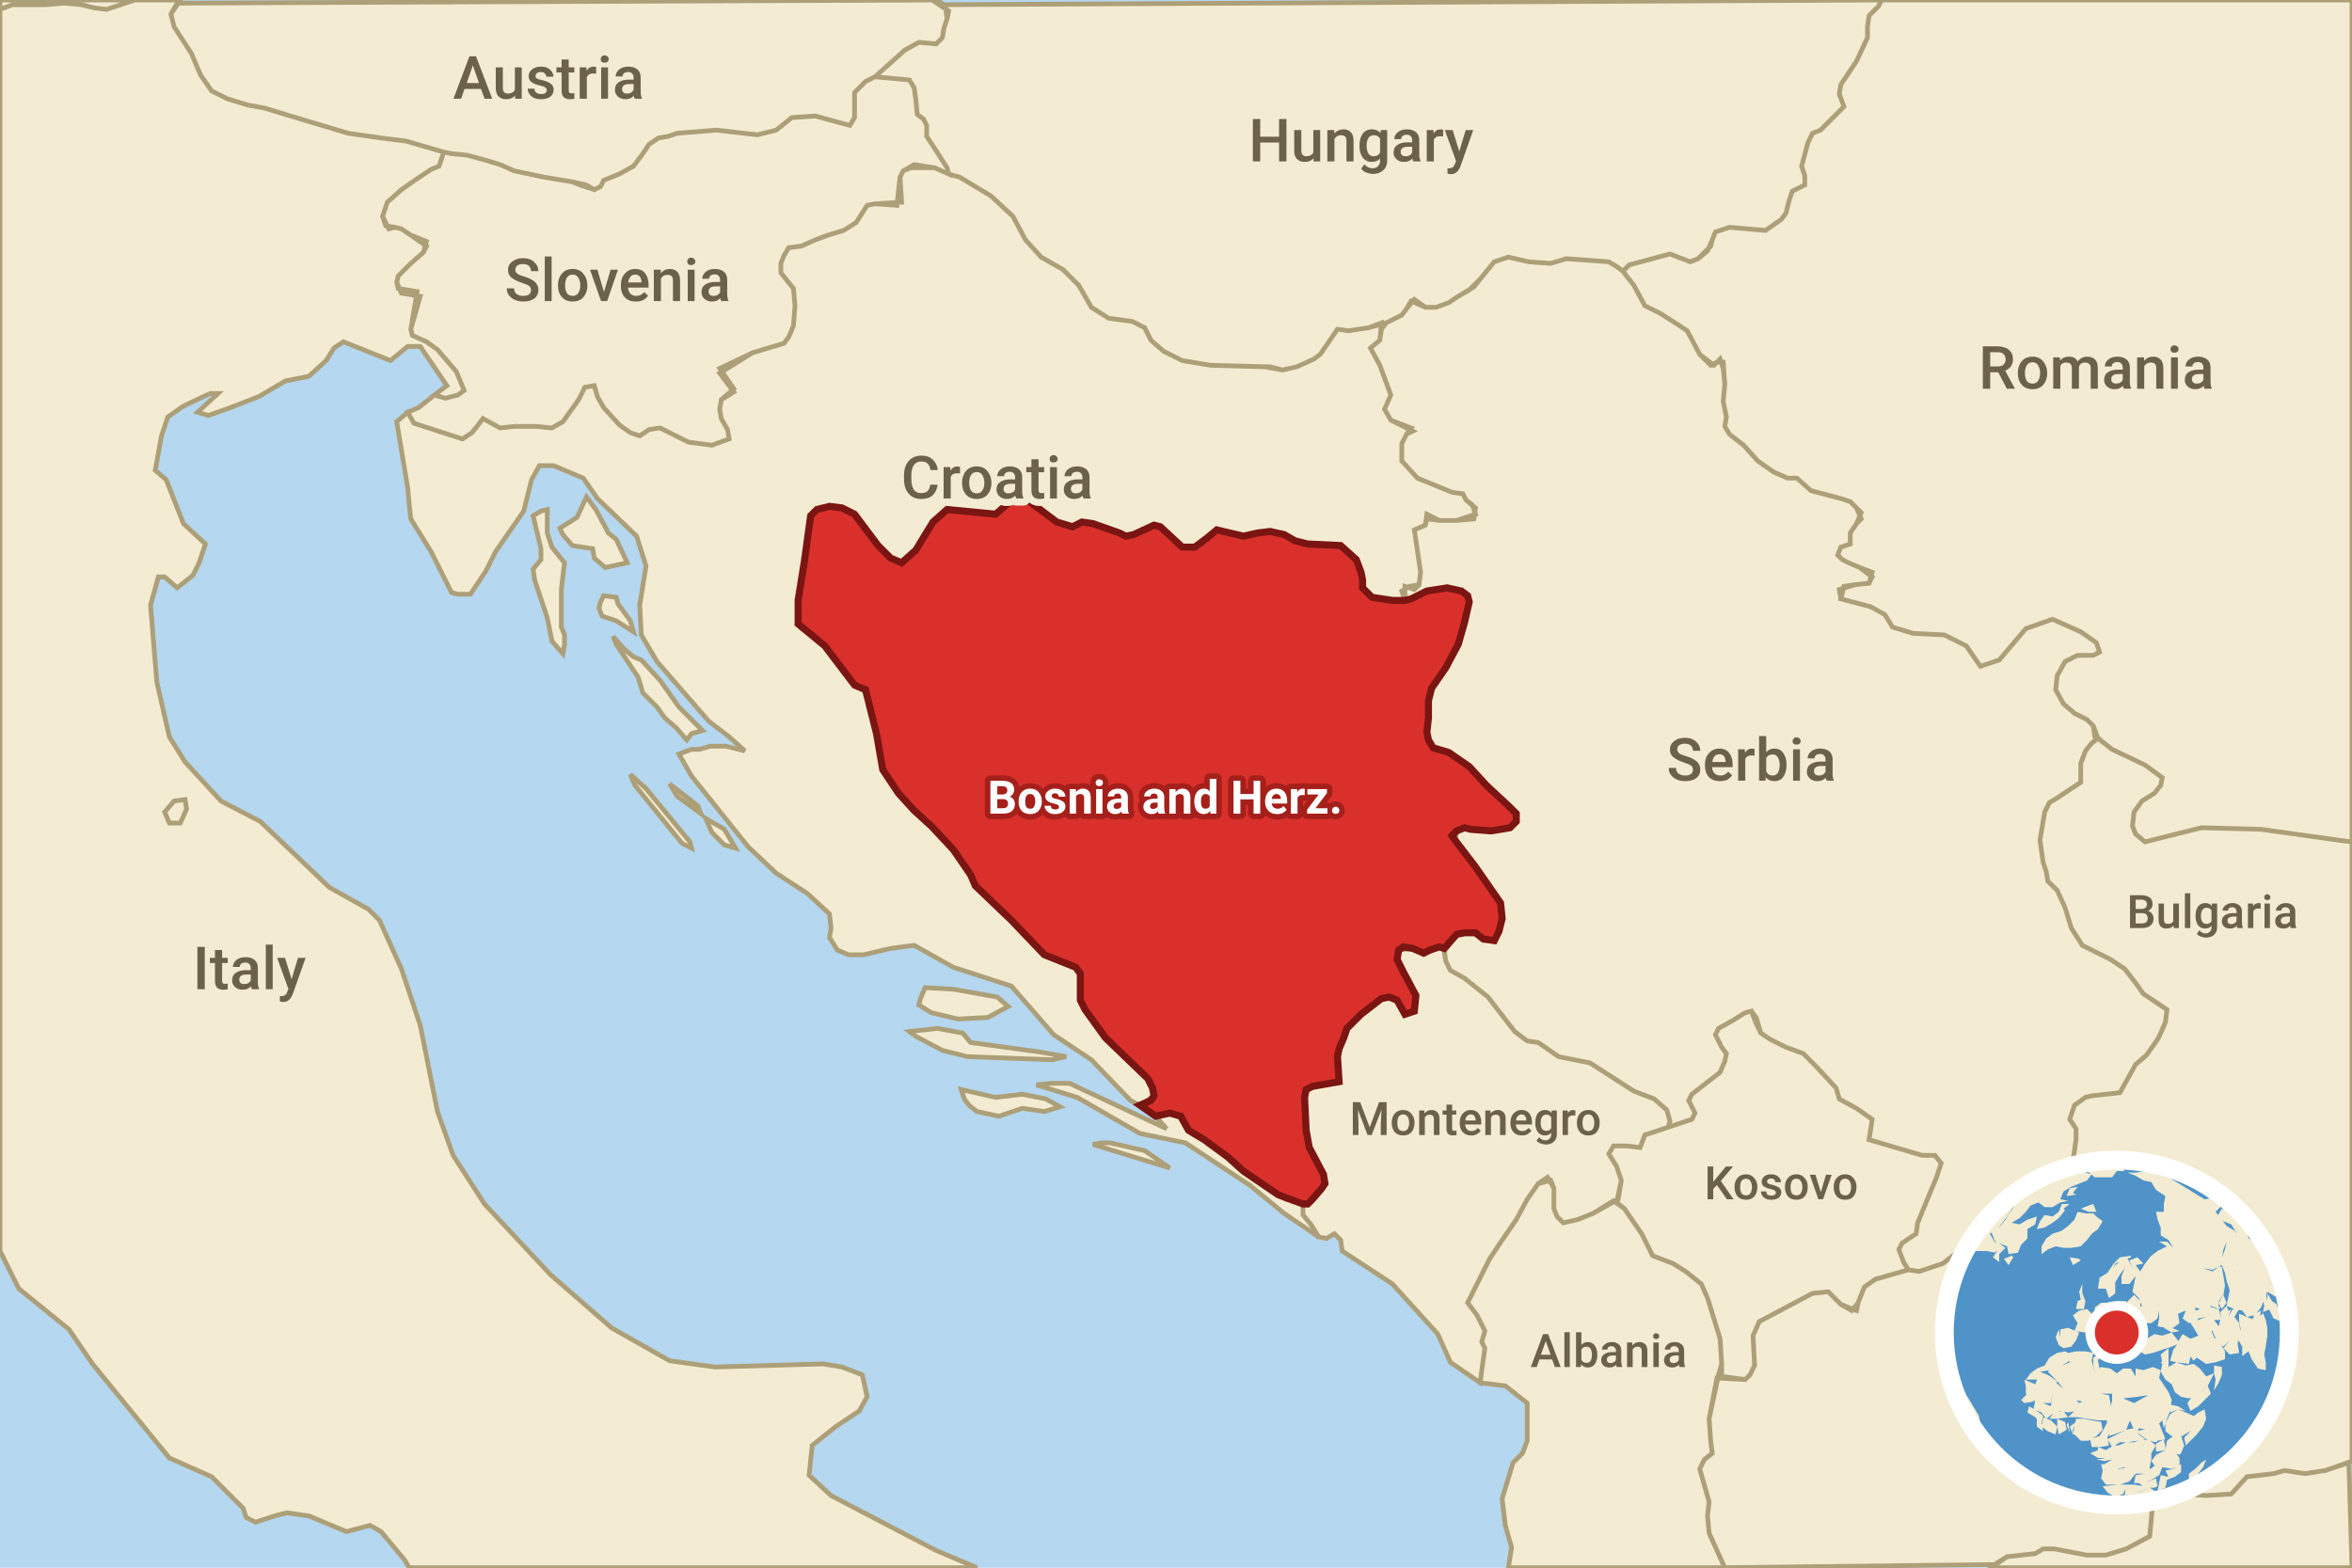
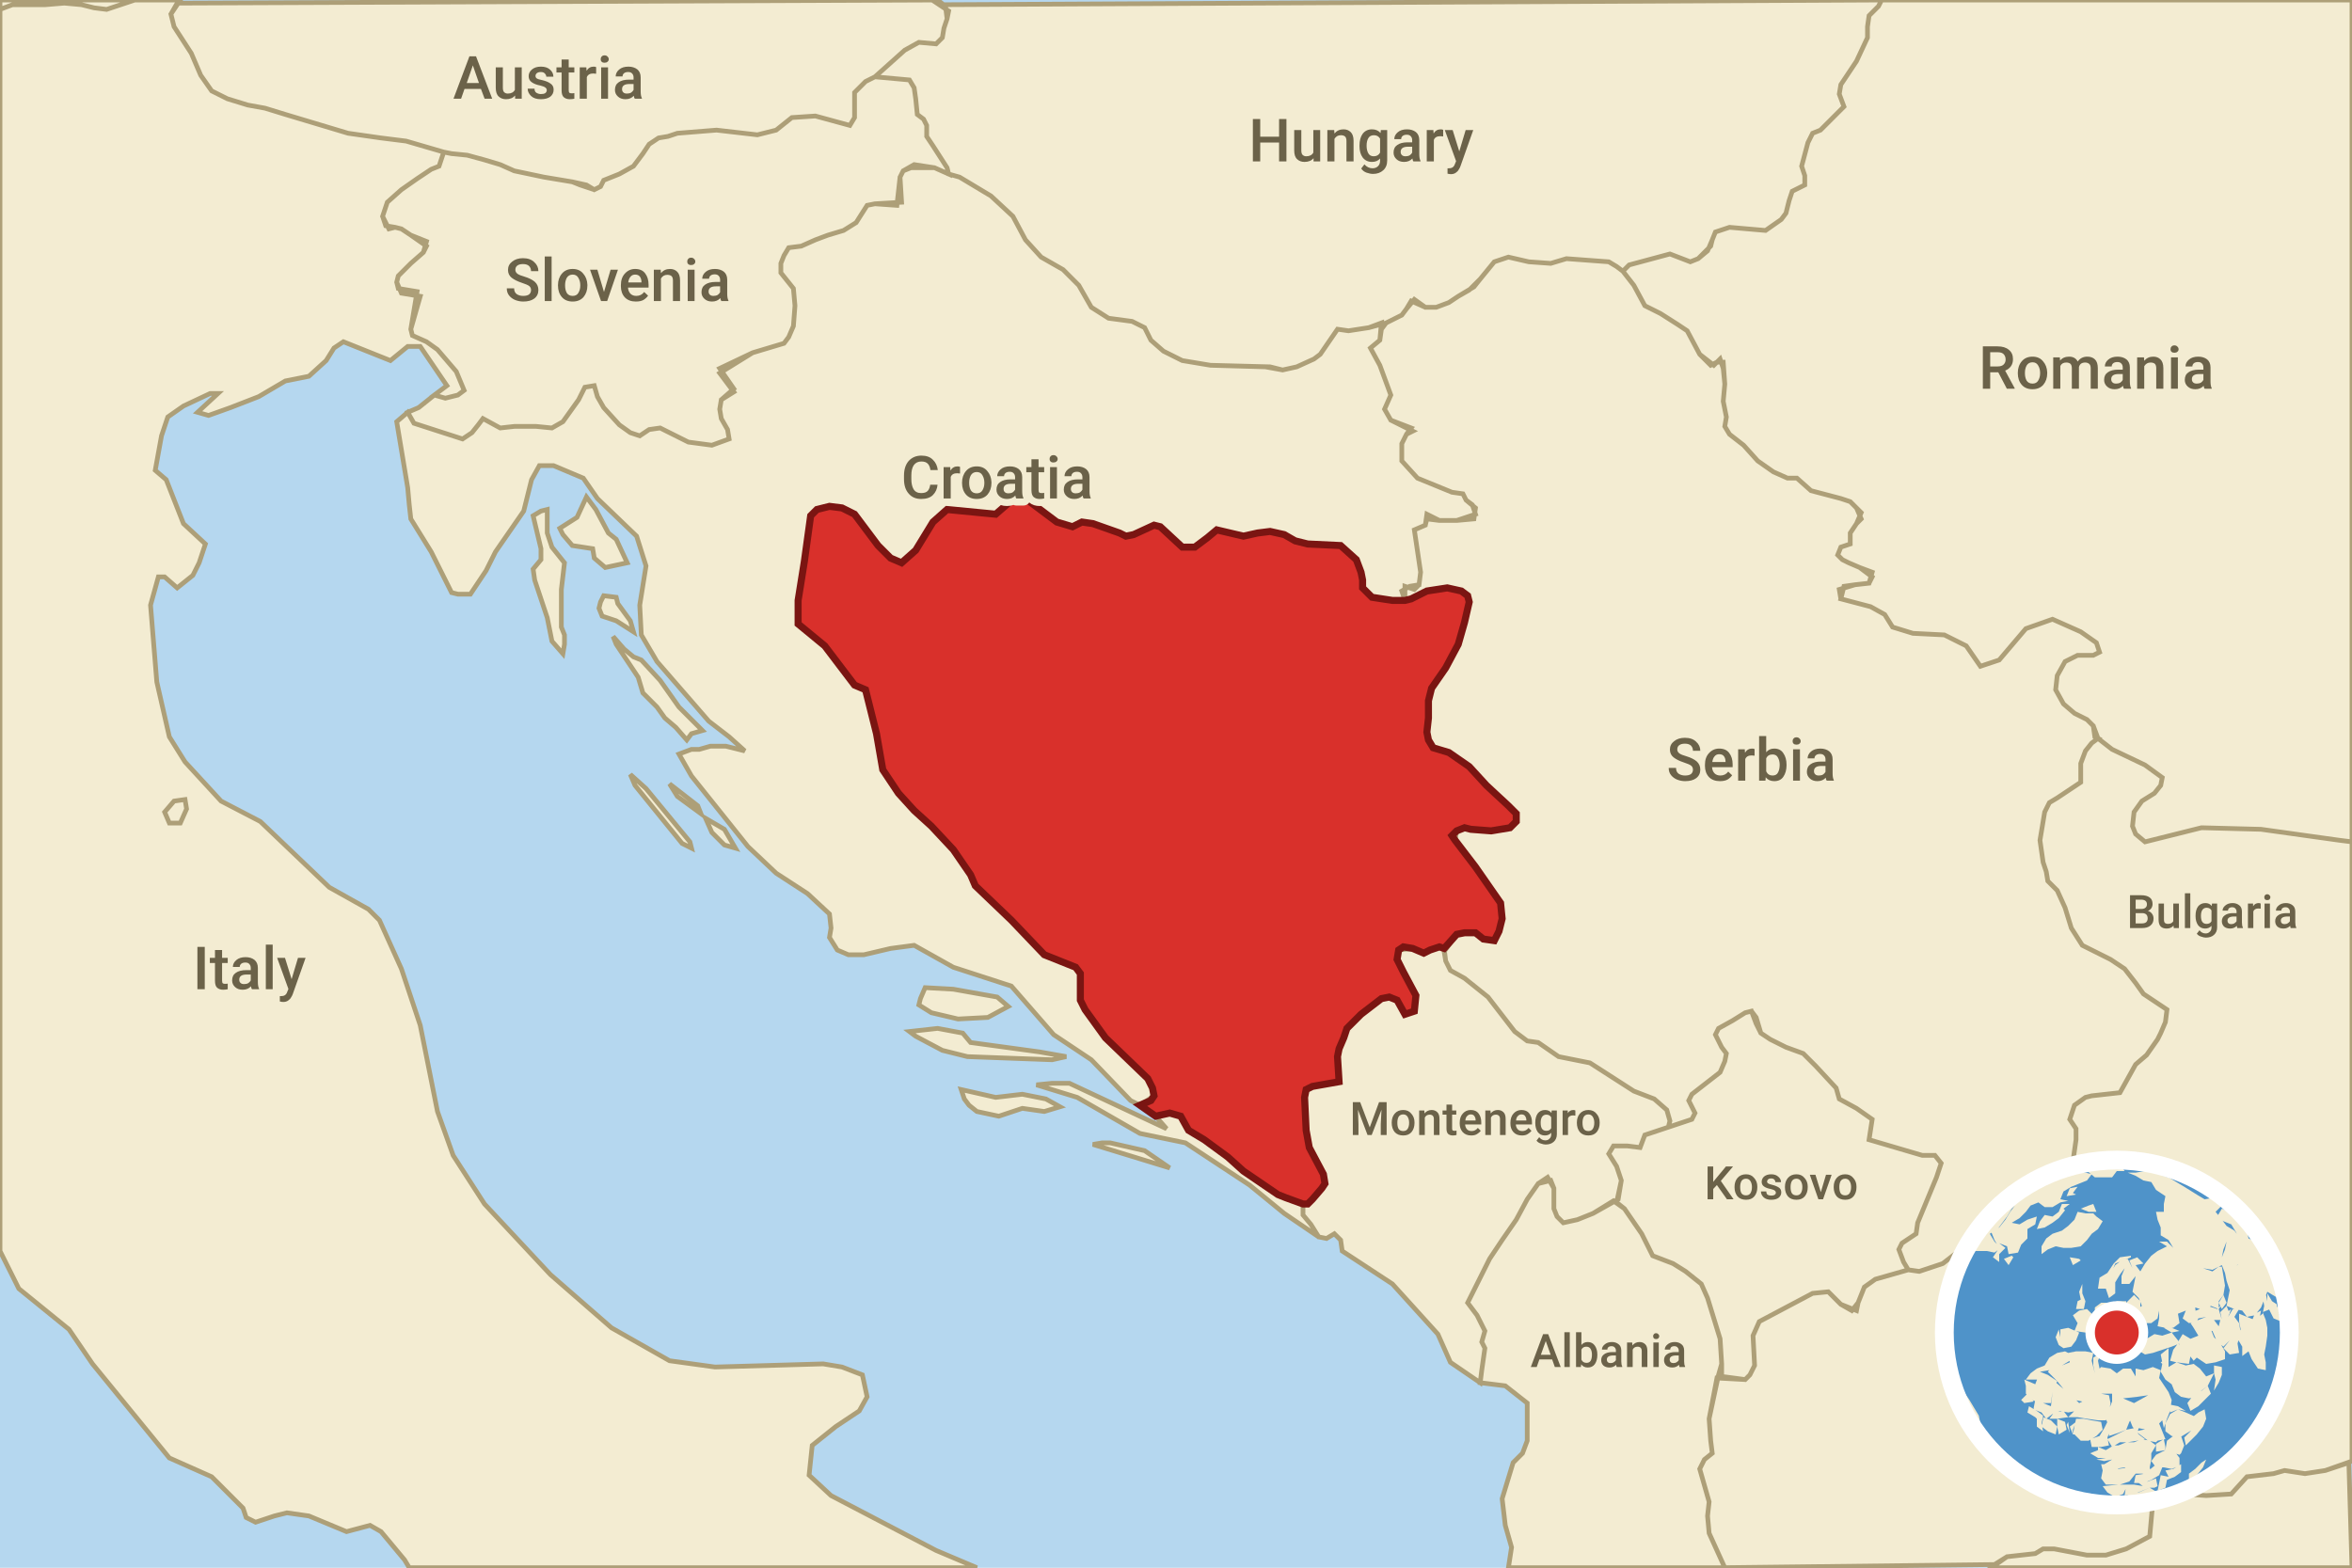
<svg xmlns="http://www.w3.org/2000/svg" viewBox="0 0 150 100">
  <style>.o{fill:#b5d7ef}.g{fill:none;stroke:#fff;stroke-opacity:.45;stroke-width:.3}.l{fill:#f3ecd2;stroke:#ad9f78;stroke-width:.3}.t{fill:#d9302b;stroke:#7a1512;stroke-width:.45}.mh{fill:none;stroke:#fff;stroke-width:3}.m{fill:none;stroke:#d9302b;stroke-width:1.6}.io{fill:#4f93c9}.il{fill:#f3ecd2}.id{fill:#d9302b;stroke:#fff;stroke-width:.6}.ir{fill:none;stroke:#fff;stroke-width:1.2}.n{font:500 3.8px system-ui,-apple-system,'Segoe UI',Roboto,Arial,sans-serif;fill:#6b6249;text-anchor:middle;paint-order:stroke;stroke:#f3ecd2;stroke-width:.9;stroke-linejoin:round}.fb{fill:none;stroke:#00000040;stroke-width:.15}.tn{font-weight:650;fill:#fff;stroke:#a51f1b;stroke-width:.7}.tn .fb{stroke:#ffffffb0;stroke-width:.3}</style>
  <rect class="o" width="150" height="100" />
  <path class="g" d="M102.8 100L101.2 35.8L100.1 0" />
  <path class="l" d="M60.5 11.1L59.6 10.7L58.3 10.5L57.6 10.9L57.4 11.3L57.5 12.9L55.8 13L55.3 13.1L54.6 14.2L53.8 14.7L52.8 15L52 15.3L51.1 15.7L50.3 15.8L50 16.3L49.8 16.8L49.8 17.4L50.6 18.4L50.7 19.5L50.6 20.8L50.3 21.5L50 21.9L48 22.5L45.9 23.5L46.8 24.8L46 25.5L45.9 26.1L46 26.7L46.4 27.4L46.5 28L45.4 28.4L43.9 28.2L42.1 27.3L41.4 27.4L40.8 27.8L40.2 27.6L39.5 27.1L38.5 26L38.1 25.3L37.9 24.6L37.3 24.7L36.9 25.5L35.9 26.9L35.2 27.3L34.2 27.2L32.8 27.2L31.9 27.3L30.8 26.7L30.5 27.1L30.1 27.6L29.5 28L26.4 27L26 26.3L26.7 26L27.7 25.2L28.4 25.4L29.2 25.2L29.6 24.9L29.1 23.7L27.9 22.3L27.2 21.8L26.3 21.4L26.2 21L26.8 18.9L25.6 18.7L25.3 18L25.4 17.6L26.2 16.8L27 16.1L27.2 15.7L26.2 15L25.6 14.6L25.2 14.5L24.8 14.6L24.4 13.8L24.7 12.9L25.6 12.1L26.6 11.4L27.5 10.8L28 10.6L28.3 9.7L28.8 9.8L29.8 9.9L30.9 10.2L31.9 10.5L32.8 10.9L34.7 11.3L36.5 11.6L37 11.8L37.9 12.1L38.3 11.9L38.5 11.5L39.5 11.1L40.4 10.6L41 9.8L41.4 9.2L42 8.8L42.6 8.7L43.2 8.5L45.7 8.3L48.3 8.6L49.5 8.3L50.5 7.5L52 7.4L54.2 8L54.5 7.5L54.5 5.9L55.2 5.2L55.8 4.9L58 5.1L58.3 5.6L58.4 6.3L58.5 7.3L58.9 7.6L59.1 8L59.1 8.7L59.5 9.3L60.4 10.7ZM133.8 47.1L133.4 47.4L133 47.9L132.7 48.7L132.7 49.9L131.2 50.9L130.7 51.2L130.4 51.8L130.1 53.6L130.3 55L130.5 55.6L130.6 56.2L131.2 56.8L131.7 57.9L132.1 59.2L132.8 60.3L134.6 61.2L135.5 61.8L136.2 62.7L136.7 63.4L138.2 64.4L138.1 65.2L137.8 65.9L137.6 66.3L136.9 67.3L136.2 67.9L135.2 69.7L133.4 69.9L133 70L132.3 70.5L132 71.4L132.4 72L132.4 72.7L132.2 74.1L132.7 75.5L133.3 76.1L133.4 76.5L133.4 77.2L132.5 78.6L132.3 79.1L131.3 79.4L130.5 78.8L130 78.8L128.8 79.4L127.7 79.7L126.8 79.5L125.9 79.6L125.3 79.8L124.8 79.9L123.9 80.6L122.4 81.1L121.7 81L121.4 80.5L121.1 79.7L121.3 79.3L122.2 78.7L122.3 78L123.5 75.1L123.8 74.2L123.4 73.7L122.6 73.7L119.2 72.7L119.4 71.4L118.4 70.7L117.3 70.1L117.1 69.4L115.8 68L115 67.2L113.9 66.8L112.9 66.3L112.3 65.9L112 65.3L111.7 64.5L111.3 64.6L110.5 65.1L109.6 65.6L109.4 66L109.8 66.8L110.1 67.2L110 67.7L109.7 68.4L107.9 69.8L107.7 70.2L108.1 71L107.9 71.4L106.4 71.9L106.5 71.5L106.3 70.8L105.5 70.1L104.2 69.6L101.4 67.8L100.4 67.6L99.4 67.4L98.1 66.5L97.4 66.4L96.6 65.8L94.9 63.6L93.4 62.4L92.5 61.9L92.2 61.3L92.1 60.7L92.9 59.6L93.4 59.5L94.1 59.5L94.6 59.9L95.3 60L95.6 59.4L95.8 58.6L95.7 57.6L94.1 55.3L92.8 53.6L92.9 53L93.4 52.8L93.8 52.9L95.1 53L96.3 52.8L96.7 52.4L96.7 51.9L96.2 51.4L94.8 50.1L93.7 48.9L92.4 48L91.4 47.7L91.1 47.2L91 46.7L91.1 45.8L91.1 44.7L91.3 43.9L92.2 42.6L93 41.1L93.4 39.7L93.7 38.4L93.6 38L93.2 37.7L92.3 37.5L91 37.7L90 38.2L89.6 38.3L89.4 37.7L89.9 37.4L90.5 37.3L90.6 36.5L90.2 33.8L90.9 33.5L91 33.1L91.8 33.2L92.9 33.2L94 33.1L94.1 32.4L93.5 31.9L93.3 31.5L92.6 31.4L90.4 30.5L89.4 29.4L89.4 28.3L89.7 27.7L90.1 27.5L88.7 26.8L88.3 26.1L88.7 25.2L88 23.3L87.4 22.2L88 21.7L88.1 21L88.4 20.6L89.4 20.1L89.7 19.7L90 19.2L90.9 19.6L91.6 19.6L92.4 19.3L93 18.9L93.7 18.5L94.4 17.8L95.3 16.7L96.2 16.4L97.5 16.7L98.9 16.8L99.9 16.5L102.6 16.7L103.1 17L103.5 17.3L104.2 18.2L104.9 19.5L105.9 20L107 20.7L107.6 21.1L108.4 22.6L109.1 23.3L109.5 23.1L109.9 23.1L110 24.5L109.9 25.6L110.1 26.6L110 27.2L110.3 27.7L111.2 28.4L112.1 29.4L113.1 30.1L114 30.5L114.6 30.5L115.5 31.3L117.4 31.8L118 32L118.4 32.4L118.7 32.7L118.4 33.4L118 34L118 34.7L117.4 34.9L117.2 35.4L117.5 35.7L117.9 35.9L118.6 36.2L119.4 36.5L119.2 37.2L118.3 37.3L117.6 37.4L117.4 38.2L119.3 38.7L120.2 39.2L120.7 40L122 40.4L124 40.5L125.4 41.2L126.3 42.5L127.5 42.1L129.2 40.1L130.9 39.5L132.7 40.3L133.7 41L133.9 41.6L133.5 41.8L132.5 41.8L131.7 42.2L131.2 43.1L131.1 44L131.6 44.9L132.3 45.5L133.1 45.9L133.5 46.3L133.6 47ZM11.5 52.5L10.8 52.5L10.5 51.8L11.1 51.1L11.8 51L11.9 51.6ZM150 53.7L149.2 53.6L144.2 52.9L140.4 52.8L136.8 53.7L136.2 53.2L136 52.7L136.1 51.8L136.6 51.1L137.4 50.6L137.8 50.1L137.9 49.6L136.8 48.8L134.7 47.8L133.8 47.1L133.5 46.3L133.1 45.9L132.3 45.5L131.6 44.9L131.1 44L131.2 43.1L131.7 42.2L132.5 41.8L133.5 41.8L133.9 41.6L133.7 41L132.7 40.3L130.9 39.5L129.2 40.1L127.5 42.1L126.3 42.5L125.4 41.2L124 40.5L122 40.4L120.7 40L120.2 39.2L119.3 38.7L117.4 38.2L117.3 37.6L118.3 37.3L119.2 37.2L119.4 36.8L118.6 36.2L117.9 35.9L117.5 35.7L117.2 35.4L117.4 34.9L118 34.7L118 34L118.4 33.4L118.7 33.1L118.4 32.4L118 32L117.4 31.8L115.5 31.3L114.6 30.5L114 30.5L113.1 30.1L112.1 29.4L111.2 28.4L110.3 27.7L110 27.2L110.1 26.6L109.9 25.6L110 24.5L109.9 23.5L109.7 22.9L109.3 23.3L108.4 22.6L107.6 21.1L107 20.7L105.9 20L104.9 19.5L104.2 18.2L103.5 17.3L103.9 16.9L106.5 16.2L107.8 16.7L108.3 16.5L108.9 16L109.2 15.3L109.4 14.8L110.3 14.5L112.6 14.7L113.6 14L113.9 13.6L114.1 12.8L114.3 12.2L115.1 11.8L115.1 11.2L114.9 10.6L115.3 9.1L115.6 8.5L116.1 8.3L116.6 7.8L117.6 6.8L117.3 6L117.4 5.4L118.4 3.9L119.1 2.4L119.1 1.7L119.2 1L119.8 0.4L120 0L150 0ZM92.1 60.5L92.2 61.3L92.5 61.9L93.4 62.4L94.9 63.6L96.6 65.8L97.4 66.4L98.1 66.5L99.4 67.4L100.4 67.6L101.4 67.8L104.2 69.6L105.5 70.1L106.3 70.8L106.5 71.5L106.4 71.9L104.9 72.4L104.6 73.2L103.8 73.1L102.9 73.1L102.6 73.6L103.1 74.4L103.4 75.3L103.2 76.5L101.6 77.4L100.6 77.8L99.7 78L99.3 77.6L99.1 77.1L99.1 75.8L98.9 75.3L98.1 75.5L97.4 76.5L96.7 77.8L95.8 79.1L95 80.3L94.2 81.9L93.6 83.1L94.2 83.9L94.7 84.9L94.5 85.6L94.7 86L94.5 87.4L94.4 88.2L92.5 86.9L91.7 85.1L88.8 81.9L85.6 79.8L85.5 79.1L85.1 78.7L84.6 79L84.1 78.9L83.6 78.1L83.1 77.5L83.1 76.8L83.7 76.5L84.3 75.8L84.4 74.9L83.5 73.2L83.3 72.1L83.2 70L83.3 69.5L83.7 69.3L85.4 69L85.3 67.4L85.4 66.9L85.7 66.2L85.9 65.6L86.8 64.7L88.1 63.7L88.6 63.6L89.1 63.8L89.6 64.7L90.2 64.5L90.3 63.5L89.5 62L89.1 61.2L89.2 60.6L90.1 60.5L90.8 60.8L91.2 60.6L91.8 60.4ZM110 100L109 97.8L108.9 96.7L109 95.8L108.4 93.7L108.7 93.1L109.2 92.7L109.1 91.9L109 90.5L109.5 87.9L111.3 88L111.6 87.7L111.9 87.1L111.8 85.2L112.2 84.3L115.6 82.5L116.6 82.4L117.4 83.2L118.1 83.6L118.5 83.1L118.9 82.1L119.6 81.6L121.7 81L122.4 81.1L123.9 80.6L124.8 79.9L125.3 79.8L125.9 79.6L126.8 79.5L127.7 79.7L128.8 79.4L130 78.8L130.5 78.8L131 79.3L133.3 81.8L134.4 82.7L135.7 83.4L137.2 83.9L137.7 84.4L138.7 87L139.2 87.9L139.8 88.2L140.1 88.9L139.5 90.8L139.5 94.9L139.3 95.3L138.6 95.3L137.7 95.5L137.3 95.8L137.1 98L135.6 98.8L134.3 99.2L133.1 99.2L131 98.8L130.3 98.8L129.8 99.1L128 99.3L127.2 99.8L110 100ZM106.4 71.9L107.9 71.4L108.1 71L107.7 70.2L107.9 69.8L109.7 68.4L110 67.7L110.1 67.2L109.8 66.8L109.4 66L109.6 65.6L110.5 65.1L111.3 64.6L111.7 64.5L112 64.9L112.3 65.9L112.9 66.3L113.9 66.8L115 67.2L115.8 68L117.1 69.4L117.3 70.1L118.4 70.7L119.4 71.4L119.2 72.7L122.6 73.7L123.4 73.7L123.8 74.2L123.5 75.1L122.3 78L122.2 78.7L121.3 79.3L121.1 79.7L121.4 80.5L121.7 81L119.6 81.6L118.9 82.1L118.5 83.1L118.4 83.6L117.4 83.2L116.6 82.4L115.6 82.5L112.2 84.3L111.8 85.2L111.9 87.1L111.6 87.7L111.3 88L109.8 87.8L109.8 87L109.7 85.4L108.9 82.8L108.5 81.9L107.5 81.1L106.7 80.6L105.4 80.1L104.7 78.7L103.6 77.1L103.1 76.7L103.4 75.3L103.1 74.4L102.6 73.6L102.9 73.1L103.8 73.1L104.6 73.2L104.9 72.4ZM11.5 52.5L11.9 51.6L11.8 51L11.1 51.1L10.5 51.8L10.8 52.5ZM0 0.6L0.8 0.3L2.9 0.3L4.1 0.2L5.2 0.3L6 0.5L6.8 0.6L8.6 0L11.5 0L10.9 0.9L11.1 1.7L12.2 3.4L12.8 4.8L13.5 5.8L14.5 6.3L15.8 6.7L16.9 6.9L18.2 7.3L22.2 8.5L24.3 8.8L25.9 9L28.3 9.7L28 10.6L27.5 10.8L26.6 11.4L25.6 12.1L24.7 12.9L24.4 13.8L24.6 14.4L25.2 14.5L25.6 14.6L26.2 15L27.2 15.4L27 16.1L26.2 16.8L25.4 17.6L25.3 18L25.4 18.4L26.6 18.6L26.2 21L26.3 21.4L27.2 21.8L27.9 22.3L29.1 23.7L29.6 24.9L29.2 25.2L28.4 25.4L27.7 25.2L28.5 24.6L26.8 22.1L26 22.1L24.9 23L21.9 21.8L21.3 22.2L20.8 23L19.7 24L18.2 24.3L16.5 25.3L14.7 26L13.3 26.5L12.6 26.3L13.9 25.1L13.4 25.1L11.7 25.9L10.7 26.6L10.3 27.8L9.9 30L10.6 30.6L11.7 33.4L13.1 34.7L12.7 35.9L12.3 36.7L11.3 37.5L10.5 36.8L10.1 36.8L9.6 38.6L10 43.5L10.8 47L11.8 48.6L14.1 51.1L16.6 52.4L21 56.6L23.5 58L24.2 58.7L25.6 61.8L26.8 65.4L27.9 70.9L28.9 73.7L30.9 76.8L35.1 81.3L39 84.7L42.7 86.8L45.6 87.2L52.5 87L53.7 87.2L55 87.7L55.3 89.1L54.8 90L53.3 91L51.8 92.2L51.6 94.1L53 95.4L59.7 98.9L62.3 100L26.1 100L25.8 99.5L24.3 97.7L23.6 97.3L22.1 97.7L19.7 96.7L18.3 96.5L17.5 96.7L16.3 97.1L15.7 96.8L15.5 96.2L13.5 94.2L10.8 93L5.9 87L4.4 84.8L1.2 82.2L0 79.8L0 0.6ZM120 0L119.8 0.4L119.2 1L119.1 1.7L119.1 2.4L118.4 3.9L117.4 5.4L117.3 6L117.6 6.8L116.6 7.8L116.1 8.3L115.6 8.5L115.3 9.1L114.9 10.6L115.1 11.2L115.1 11.8L114.3 12.2L114.1 12.8L113.9 13.6L113.6 14L112.6 14.7L110.3 14.5L109.4 14.8L109.2 15.3L109.1 15.7L108.3 16.5L107.8 16.7L106.5 16.2L103.9 16.9L103.5 17.3L103.1 17L102.6 16.7L99.9 16.5L98.9 16.8L97.5 16.7L96.2 16.4L95.3 16.7L94.4 17.8L94 18.3L93 18.9L92.4 19.3L91.6 19.6L90.9 19.6L90.2 19.1L89.7 19.7L89.4 20.1L88.4 20.6L87.3 20.9L86 21.1L85.3 21L84.2 22.6L83.8 22.9L82.7 23.4L81.8 23.6L81 23.4L77.2 23.3L75.4 23L74.2 22.4L73.4 21.7L73 20.9L72.2 20.5L70.7 20.3L69.6 19.6L68.8 18.2L67.8 17.2L66.4 16.4L65.4 15.3L64.6 13.8L63.2 12.5L61.2 11.3L60.5 11.1L60.4 10.7L59.5 9.3L59.1 8.7L59.1 8L58.9 7.6L58.5 7.3L58.4 6.3L58.3 5.6L58 5.1L55.8 4.9L57.7 3.2L58.6 2.7L59.7 2.8L60.1 2.4L60.2 1.8L60.4 1.2L60.5 0.7L59.9 0.3L120 0ZM127 100L128 99.3L129.8 99.1L130.3 98.8L131 98.8L133.1 99.2L134.3 99.2L135.6 98.8L137.1 98L137.3 95.8L137.7 95.5L138.6 95.3L139.3 95.3L140.7 95.4L142.3 95.3L143.3 94.2L145 94L145.7 93.8L147 94L148.3 93.8L149.8 93.3L150 100ZM26 26.3L26.4 27L29.5 28L30.1 27.6L30.5 27.1L30.8 26.7L31.9 27.3L32.8 27.2L34.2 27.2L35.2 27.3L35.9 26.9L36.9 25.5L37.3 24.7L37.9 24.6L38.1 25.3L38.5 26L39.5 27.1L40.2 27.6L40.8 27.8L41.4 27.4L42.1 27.3L43.9 28.2L45.4 28.4L46.5 28L46.4 27.4L46 26.7L45.9 26.1L46 25.5L46.8 25L45.9 23.8L48 22.5L50 21.9L50.3 21.5L50.6 20.8L50.7 19.5L50.6 18.4L49.8 17.4L49.8 16.8L50 16.3L50.3 15.8L51.1 15.7L52 15.3L52.8 15L53.8 14.7L54.6 14.2L55.3 13.1L55.8 13L57.2 13.1L57.4 11.3L57.6 10.9L58.1 10.7L59.6 10.7L60.5 11.1L61.2 11.3L63.2 12.5L64.6 13.8L65.4 15.3L66.4 16.4L67.8 17.2L68.8 18.2L69.6 19.6L70.7 20.3L72.2 20.5L73 20.9L73.4 21.7L74.2 22.4L75.4 23L77.2 23.3L80.7 23.4L81.8 23.6L82.7 23.4L83.8 22.9L84.2 22.6L85.3 21L86 21.1L87.3 20.9L88.1 20.6L88 21.7L87.4 22.2L88 23.3L88.7 25.2L88.3 26.1L88.7 26.8L90 27.3L89.7 27.7L89.4 28.3L89.4 29.4L90.4 30.5L92.6 31.4L93.3 31.5L93.5 31.9L93.9 32.2L94.1 32.8L92.9 33.2L91.8 33.2L91 32.8L90.9 33.5L90.2 33.8L90.6 36.5L90.5 37.3L90.2 37.6L89.6 37.4L89.6 38.3L88.8 38.3L87.5 38.1L86.9 37.5L86.9 37L86.8 36.5L86.5 35.7L85.5 34.8L83.4 34.7L82.6 34.5L81.9 34.1L81 33.9L80.2 34L79.3 34.2L77.6 33.8L77 34.3L76.2 34.9L75.4 34.9L74 33.6L73.6 33.5L72.3 34.1L71.8 34.2L71.4 34L69.7 33.4L69 33.3L68.4 33.6L67.4 33.3L65 31.5L63.5 32.8L60.4 32.5L59.5 33.3L58.4 35.1L57.5 35.9L56.8 35.6L56 34.8L54.5 32.8L53.7 32.4L52.9 32.3L52.1 32.5L51.7 32.9L51.3 35.8L50.9 38.3L50.9 39.8L52.6 41.2L54.5 43.7L55.2 44L55.4 44.8L55.9 46.8L56.3 49.1L57.3 50.6L58.3 51.7L59.4 52.7L60.8 54.2L61.9 55.8L62.2 56.5L64.5 58.7L66.6 60.9L68.6 61.7L68.9 62.1L68.9 63.8L69.2 64.4L70.5 66.2L73.2 68.8L73.5 69.4L73.6 69.9L72.7 70.5L72.1 70.2L69.6 67.6L67.2 66L64.5 62.9L60.8 61.7L58.3 60.3L56.8 60.5L55.1 60.9L54.1 60.9L53.4 60.6L52.9 59.8L53 59.2L52.9 58.3L51.5 57L49.5 55.7L47.7 54L44.1 49.5L43.3 48.1L44.1 47.8L44.6 47.8L45.3 47.6L46.3 47.6L47.5 47.9L46.5 47L45.2 46L41.9 42.2L40.9 40.5L40.8 38.6L41.2 36.1L40.6 34.2L38.1 31.8L37.2 30.5L35.3 29.7L34.4 29.7L33.9 30.6L33.4 32.6L31.6 35.2L31 36.4L30 37.9L29.2 37.9L28.8 37.8L27.5 35.2L26.2 33.1L26.1 32.2L26 31.1L25.3 26.9ZM61.3 69.5L63.5 70L65.2 69.8L66.7 70.1L67.6 70.6L66.6 70.9L65.2 70.7L63.7 71.2L62.3 70.9L61.8 70.5L61.5 70.1ZM68 67.4L67.1 67.6L61.7 67.4L60.1 67L58.4 66.1L58 65.8L59.8 65.6L61.4 65.9L61.9 66.5L66.3 67.1ZM63 64.9L61.1 65L59.4 64.6L58.6 64.1L58.7 63.7L59 63L60.8 63.1L63.6 63.6L64.3 64.2ZM44.5 51.4L44.7 51.9L43.2 50.8L42.7 50ZM40 35.9L38.6 36.2L37.9 35.6L37.8 35L36.5 34.8L35.9 34.1L35.7 33.7L36.8 33L37.4 31.7L38 32.5L38.8 34L39.3 34.4ZM40.2 39.6L40.4 40.3L39.3 39.6L38.4 39.3L38.2 38.8L38.3 38.4L38.5 38L39.3 38.1L39.4 38.5ZM44.1 46.8L43.8 47.2L43.1 46.4L42.4 45.8L41.9 45.1L41 44.2L40.7 43.2L39.3 41.1L39.1 40.6L39.8 41.4L40.4 41.9L40.9 42.1L42.1 43.4L43.3 45.1L44.8 46.6ZM44 53.7L44.1 54.1L43.5 53.8L40.5 50.1L40.2 49.4L41.2 50.3ZM46.2 52.9L46.9 54.1L46.2 53.9L45.4 53.1L45 52.2ZM36 41.1L35.9 41.7L35.2 40.9L34.9 39.4L34.1 37L34 36.3L34.5 35.7L34.5 35L34 32.9L34.5 32.6L34.9 32.5L34.9 34L35.2 34.9L36 35.9L35.8 37.6L35.8 40L36 40.5ZM73 73.4L74.6 74.5L69.7 73L70.3 72.9L70.8 72.9ZM83.1 76.8L83.1 77.5L83.6 78.1L84.1 78.9L81.9 77.4L79.7 75.6L75.6 72.9L72.7 72.3L68.7 70L66.1 69.2L67.1 69.1L68.2 69.1L74.4 72L73.7 71.2L74.6 71L75.3 71.2L75.8 72.1L76.8 72.7L78.3 73.8L79.3 74.7L81.5 76.2L82 76.4ZM150 93.2L148.3 93.8L147 94L145.7 93.8L145 94L143.3 94.2L142.3 95.3L140.7 95.4L139.3 95.3L139.5 94.9L139.5 90.8L140.1 88.9L140 88.5L139.2 87.9L138.7 87L137.7 84.4L137.2 83.9L135.7 83.4L134.4 82.7L133.3 81.8L131.3 79.4L132.3 79.1L132.5 78.6L133.4 77.2L133.4 76.5L133.3 76.1L132.7 75.5L132.2 74.1L132.4 72.7L132.4 72L132 71.4L132.3 70.5L133 70L133.4 69.9L135.2 69.7L136.2 67.9L136.9 67.3L137.6 66.3L137.8 65.9L138.1 65.2L138.2 64.4L136.7 63.4L136.2 62.7L135.5 61.8L134.6 61.2L132.8 60.3L132.1 59.2L131.7 57.9L131.2 56.8L130.6 56.2L130.5 55.6L130.3 55L130.1 53.6L130.4 51.8L130.7 51.2L131.2 50.9L132.7 49.9L132.7 48.7L133 47.9L133.4 47.4L133.8 47.1L134.7 47.8L136.8 48.8L137.9 49.6L137.8 50.1L137.4 50.6L136.6 51.1L136.1 51.8L136 52.7L136.2 53.2L136.8 53.7L140.4 52.8L144.2 52.9L149.2 53.6L150 53.7L150 93.2ZM59.8 0L60.3 0.4L60.4 1.2L60.2 1.8L60.1 2.4L59.7 2.8L58.6 2.7L57.7 3.2L55.8 4.9L55.2 5.2L54.5 5.9L54.5 7.5L54.2 8L52 7.4L50.5 7.5L49.5 8.3L48.3 8.6L45.7 8.3L43.2 8.5L42.6 8.7L42 8.8L41.4 9.2L41 9.8L40.4 10.6L39.5 11.1L38.5 11.5L38.3 11.9L37.9 12.1L37.4 11.8L36.5 11.6L34.7 11.3L32.8 10.9L31.9 10.5L30.9 10.2L29.8 9.9L28.8 9.8L28.3 9.7L25.9 9L24.3 8.8L22.2 8.5L18.2 7.3L16.9 6.9L15.8 6.7L14.5 6.3L13.5 5.8L12.8 4.8L12.2 3.4L11.1 1.7L10.9 0.9L11.3 0.2L59.8 0ZM8.6 0L6.8 0.6L6 0.5L5.2 0.3L4.1 0.2L2.9 0.3L0.8 0.3L0 0.6L0 0ZM96.2 100L96.4 98.7L96 97.3L95.8 95.6L96.5 93.3L97.1 92.7L97.4 91.9L97.4 89.5L96 88.4L94.4 88.2L94.5 87.4L94.7 86L94.5 85.6L94.7 84.9L94.2 83.9L93.6 83.1L94.2 81.9L95 80.3L95.8 79.1L96.7 77.8L97.4 76.5L98.1 75.5L98.7 75.1L99.1 75.8L99.1 77.1L99.3 77.6L99.7 78L100.6 77.8L101.6 77.4L102.9 76.6L103.6 77.1L104.7 78.7L105.4 80.1L106.7 80.6L107.5 81.1L108.5 81.9L108.9 82.8L109.7 85.4L109.8 87L109.6 87.7L109 90.5L109.1 91.9L109.2 92.7L108.7 93.1L108.4 93.7L109 95.8L108.9 96.7L109 97.8L110 100L96.2 100Z" />
  <path class="t" d="M92.1 60.5L91.8 60.4L91.2 60.6L90.8 60.8L90.1 60.5L89.5 60.4L89.2 60.6L89.1 61.2L89.5 62L90.3 63.5L90.2 64.5L89.6 64.7L89.1 63.8L88.6 63.6L88.1 63.7L86.8 64.7L85.9 65.6L85.7 66.2L85.4 66.9L85.3 67.4L85.4 69L83.7 69.3L83.3 69.5L83.2 70L83.3 72.1L83.5 73.2L84.4 74.9L84.5 75.5L84.3 75.8L83.7 76.5L83.4 76.8L83.1 76.8L82 76.4L81.5 76.2L79.3 74.7L78.3 73.8L76.8 72.7L75.8 72.1L75.3 71.2L74.6 71L73.7 71.2L72.7 70.5L73.4 70.2L73.6 69.9L73.5 69.4L73.2 68.8L70.5 66.2L69.2 64.4L68.9 63.8L68.9 62.1L68.6 61.7L66.6 60.9L64.5 58.7L62.2 56.5L61.9 55.8L60.8 54.2L59.4 52.7L58.3 51.7L57.3 50.6L56.3 49.1L55.9 46.8L55.4 44.8L55.2 44L54.5 43.7L52.6 41.2L50.9 39.8L50.9 38.3L51.3 35.8L51.7 32.9L52.1 32.5L52.9 32.3L53.7 32.4L54.5 32.8L56 34.8L56.8 35.6L57.5 35.9L58.4 35.1L59.5 33.3L60.4 32.5L63.5 32.8L65 31.5L67.4 33.3L68.4 33.6L69 33.3L69.7 33.4L71.4 34L71.8 34.2L72.3 34.1L73.6 33.5L74 33.6L75.4 34.9L76.2 34.9L77 34.3L77.6 33.8L79.3 34.2L80.2 34L81 33.9L81.9 34.1L82.6 34.5L83.4 34.7L85.5 34.8L86.5 35.7L86.8 36.5L86.9 37L86.9 37.5L87.5 38.1L88.8 38.3L89.6 38.3L90 38.2L91 37.7L92.3 37.5L93.2 37.7L93.6 38L93.7 38.4L93.4 39.7L93 41.1L92.2 42.6L91.3 43.9L91.1 44.7L91.1 45.8L91 46.7L91.1 47.2L91.4 47.7L92.4 48L93.7 48.9L94.8 50.1L96.2 51.4L96.7 51.9L96.7 52.4L96.3 52.8L95.1 53L93.8 52.9L93.4 52.8L92.9 53L92.6 53.3L92.8 53.6L94.1 55.3L95.7 57.6L95.8 58.6L95.6 59.4L95.3 60L94.6 59.9L94.1 59.5L93.4 59.5L92.9 59.6Z" />
-   <g class="n tn">
-     <text x="74.3" y="51.9" font-size="2.96">Bosnia and Herz.</text>
-   </g>
  <g class="n">
    <text x="15.9" y="63.1">Italy</text>
    <text x="111.7" y="49.8">Serbia</text>
    <text x="133.7" y="24.8">Romania</text>
    <text x="63.6" y="31.8">Croatia</text>
    <text x="86.8" y="10.3">Hungary</text>
    <text x="141.1" y="59.2" font-size="2.96">Bulgaria</text>
    <text x="39.4" y="19.2">Slovenia</text>
    <text x="35.0" y="6.3">Austria</text>
    <text x="94.1" y="72.4" font-size="2.96">Montenegro</text>
    <text x="102.6" y="87.2" font-size="2.96">Albania</text>
    <text x="113.6" y="76.5" font-size="2.96">Kosovo</text>
  </g>
  <circle class="io" cx="135" cy="85" r="11" />
  <path class="il" d="M138.1 92.5L138.7 92.6L139 93L139 93.5L138.5 93.7L138 93.6L137.5 93.6L137.2 93.2L137.5 92.8ZM130.7 87.4L130.1 87.5L130 88L129.2 88L129.7 87.8L130.1 87.5L130.6 87.5ZM130.4 75.2L131 74.9L131.6 74.8L132.1 74.8L132.6 74.7L133.4 74.9L133.1 75.3L132.6 75.5L132.1 75.7L131.6 76L131.4 76.5L131.9 76.6L131.4 76.7L130.9 77L130.4 77L130 76.7L129.5 76.9L129.2 77.3L128.8 77.7L128.3 78L128.8 78.1L129.3 77.8L129.9 77.6L129.8 78.1L129.3 78.4L129.3 79L128.9 79.4L128.7 79.9L128.1 80L128 79.5L127.5 79.3L127.9 79.6L127.5 80L127.5 80.5L127.1 80.2L127.5 79.6L127.2 79.1L127 78.6L127.5 78.3L127.9 77.8L128.2 77.3L128.5 76.9L128.9 76.4L129.3 76L129.8 75.6ZM128.4 80.2L128.1 80.7L127.8 80.3L128.3 80.1ZM131.7 77.2L131.3 77.7L130.9 78L130.4 78.3L129.9 78.4L130.1 77.9L130.4 77.5L130.9 77.6L131.3 77.3L131.5 76.8L132 76.8L131.6 77.1ZM132.4 76.2L131.8 76.3L132 75.8L132.5 75.7L132.2 76.1ZM133.5 76.8L133.7 77.3L133.2 77.3L132.7 77.1L133.2 76.9ZM129.6 75.4L130.1 75.2L129.5 75.8L129.1 76.2L128.7 76.7L128.3 77.1L128 77.6L127.7 78L127.4 78.4L126.9 78.7L127.2 79.2L127.6 79.6L127.2 79.9L126.7 79.8L126.2 79.8L125.7 79.8L125.4 80.3L125.1 80.7L125.4 80.1L125.7 79.6L125.9 79.1L126.1 78.6L126.4 78.1L126.8 77.7L127.1 77.3L127.7 76.8L128.3 76.3L128.9 75.8L129.6 75.4ZM133.6 75.1L133 74.6L132.5 74.7L131.9 74.8L132.4 74.7L132.9 74.6L133.5 74.5L134 74.4L134.6 74.2L135.1 74.1L134.6 74.2L135.2 74.3L135.5 74.7L135 74.7L134.7 75.1L134.2 75.1L133.7 75.1ZM141.7 80.8L141.8 81.4L141.9 82L141.8 82.6L141.5 83L141.5 83.5L141 83.3L140.6 83.6L140 83.4L140.1 84.3L139.6 84.4L139.2 84.1L139.4 83.6L138.9 83.8L138.5 83.4L138.7 82.8L139.3 82.7L139.8 82.4L139.5 82L139.7 81.5L140.2 81.3L140.5 80.9L141.1 81.1L141.5 80.8ZM140.1 84.3L139.8 83.7L140.3 83.5L140.8 83.3L141.4 83.5L141.8 83.1L141.5 83.5L141.7 84.2L141.2 84.2L140.7 84L140.2 84.1ZM137.2 93.1L137.1 93.6L137.2 94.1L136.6 94L136.1 94L135.5 93.6L134.9 93.7L134.2 93.4L134.7 93.1L135 92.7L135.1 92.2L135.6 92L136.1 92L136.6 91.8L137.1 91.9L137.5 92.2L137.2 92.7ZM139.4 92.2L139.3 91.7L139.8 91.2L140.4 90.5L140.6 89.9L140.7 90.5L140.5 91L140.1 91.5L139.7 91.9ZM139 92.8L138.1 92.5L138.2 91.9L138.6 91.6L139.1 91.6L139.3 92.2L139.1 92.7ZM136.3 91.4L136 91L135.8 90.5L136.1 89.5L137 89L137.7 88.9L138.3 88.8L138.5 89.3L138.4 90L138.2 90.5L138 91.1L137.9 90.6L137.5 91L136.9 91.2L136.4 91.1ZM136.1 89.5L136.1 90.2L135.8 90.7L135.6 91.2L135.1 91.4L134.5 91.6L134.5 91L134.3 90.5L134.5 89.9L134.7 89.4L134.7 88.9L135.4 89.2ZM140.3 76L140.8 76L141.3 76.3L140.7 76.1ZM142.5 77.5L142.1 77.2L141.7 76.9L141.3 77.3L141.7 77.8L142 78.2L142.1 78.7L142 79.2L141.8 79.7L141.7 80.2L141.7 80.7L141.1 81L140.5 80.9L140.2 81.3L139.7 81.5L139.5 82L139.8 82.4L139.3 82.7L138.7 82.8L138.5 83.4L138.9 83.8L139 84.4L138.6 84.7L138.1 84.7L137.6 84.6L137.7 84.1L137.7 83.6L137.1 83.5L136.6 83.3L136.4 82.8L136 82.4L136.1 81.9L136.2 81.4L136 80.9L135.8 80.4L136.3 80.2L136.7 80.6L136.2 80.7L136.5 81.1L136.8 80.6L137.2 80.1L137.6 79.8L138.2 79.5L137.7 79.2L138.2 79.2L138.6 79.6L138.3 79.1L137.8 78.8L137.8 78.3L137.6 77.8L137.5 77.3L138 77.3L138 76.8L138.1 76.3L137.5 75.9L137.2 75.4L136.7 75.3L136.2 75L135.7 74.8L136.2 74.8L136.8 74.7L137.3 74.7L137.9 74.9L138.4 75L138.9 75L139.5 75.2L139 75.3L138.4 75.1L137.8 75L138.3 75.1L138.8 75.4L139.3 75.7L140.1 76.2L140.6 76.5L141.2 76.4L141.8 76.8L142.3 77.2ZM135.9 80.2L135.4 80.4L134.9 80.6L134.7 81.1L134.5 81.7L134.3 82.2L133.8 82.2L133.9 81.5L134.4 81.2L134.8 80.6L135.2 80.2L135.9 80.1ZM133.7 77.6L134.1 77.9L133.8 78.4L133.4 78.7L133.1 79.1L132.7 79.5L132.1 79.6L131.6 79.6L131.1 79.5L130.6 79.7L130.2 80L130.2 79.5L130.5 79L130.9 78.7L131.5 78.5L131.9 78.2L132.3 77.8L132.5 77.3L133 77.4L133.5 77.4ZM134.8 95.5L135.4 95.5L135.9 95.3L136.4 95.2L137.1 94.9L137.6 95.2L137.1 95.4L136.5 95.6L135.9 95.7L135.4 95.8L134.9 95.6ZM127.4 77L127 77.4L126.6 77.9L126.2 78.4L126.6 77.9L127.1 77.3ZM124 85.7L124 85.2L124.1 85.7L124.3 86.2L124.3 86.7L124.6 87.2L124.8 87.7L124.9 88.2L125.2 88.7L125.6 89.3L125.9 89.8L126.2 90.3L126.3 90.8L126.2 91.3L125.7 90.9L125.4 90.3L125 89.6L124.7 88.9L124.5 88.2L124.3 87.4L124.1 86.7L124 85.9ZM124.1 83.6L124.2 83.1L124.2 83.6L124.1 84.1L124.1 84.6L124.1 85.1L124 85.6L124 84.9L124 84.2ZM124.3 85.8L124 85.3L124.1 84.8L124.1 84.3L124.1 83.8L124.2 84.3L124.4 84.9L124.4 85.4ZM124.4 86.8L124.3 86.3L124.3 85.8L124.4 86.3ZM133.6 83.9L133.5 84.4L133.5 84.9L133 85L132.3 84.9L132.5 84.4L132.2 83.9L132.6 83.6L133.1 83.5L133.5 83.9ZM125 80.7L124.9 81.2L124.7 81.7L124.8 81.2L125 80.7ZM137.4 94.9L136.8 94.9L136.4 94.6L137 94.5L137.5 94.3L137.6 94.8ZM137.1 94.9L136.6 95.1L136.1 95.3L135.5 95.4L135.6 94.7L136.1 94.7L136.7 94.8ZM135.4 95.3L134.9 95.5L134.4 95.2L134.1 94.8L135.1 94.7L135.7 94.7L136.3 94.6L135.7 94.7ZM128.9 89.3L129.3 88.9L129.7 89.4L129.1 89.5ZM129.7 89.8L129.8 89.3L130.8 89.7L130.9 88.8L130.9 88L131.6 88.6L132.2 89.1L132.6 89.5L132.4 90L131.9 90.1L131.4 90L130.9 90.2L130.5 90.5L130.2 90.1L129.7 89.9ZM129.1 88L129.8 88.3L130.1 87.5L130.6 87.7L131.2 88.1L130.9 88.8L130.8 89.5L130.1 89.5L129.6 89.3L129.2 88.9L129.2 88.4ZM132.2 91.5L132 91L132.4 90.7L132.2 91.2ZM134.5 89L134.6 89.5L134.5 90.1L134.3 90.6L133.8 90.6L133.1 90.5L132.5 90.4L131.9 90.4L132.3 90L132.6 89.5L133.4 89.1L134 88.9ZM132.2 91.5L132.3 91L132.4 90.5L132.9 90.5L133.4 90.6L134 90.7L134.1 91.2L133.7 91.6L133.2 91.9L132.7 91.9L132.3 91.5ZM134.4 90.7L134.6 91.2L134.4 91.7L134.5 92.2L134 92.3L133.4 92.3L133.3 91.8L133.9 91.6L134.2 91.1ZM131.9 90.7L132 91.4L131.8 90.9ZM131.7 90.7L131.8 91.2L131.3 91.5L131.2 91L131.2 90.5ZM130.3 90.4L130.8 90.6L131.2 91L131.1 91.5L130.6 91.3L130.2 91L130.3 90.5ZM129.4 89.7L129.9 90L130.3 90.3L130.2 90.8L129.8 90.4L129.3 90.1ZM130.2 90.8L130.3 91.3L129.9 91L129.9 90.5ZM130.7 90.5L131 90.1L131.6 90L131.9 90.4L131.2 90.5ZM136.8 91.8L136.3 91.9L135.7 92L135.2 92L134.7 92.3L134.4 91.8L135 91.5L135.6 91.2L136.1 91.1L136.4 91.5L136.8 91.8ZM135.1 92.2L135 92.7L134.7 93.1L134.2 93.2L133.7 93.1L134.3 93L134.3 92.5L134.8 92.2ZM133.8 92.3L134.3 92.5L134.3 93L133.8 93L133.3 92.7L133.8 92.5ZM137.4 93.5L137.9 93.6L137.7 94.1L137.2 94.4L136.7 94.6L136.1 94.6L136.2 94.1L136.8 94L137.4 93.5ZM138.1 93.8L138.6 93.7L139.1 93.4L139.1 93.9L138.7 94.2L138.2 94.4L138.1 94.9L137.6 95.1L137.7 94.6L137.8 94.1L138.3 94.2ZM134 93.4L134.7 93.4L135.1 93.7L135.8 93.6L136.2 94L135.8 94.5L135.2 94.7L134.3 94.7L134 94.3L134.1 93.8ZM140.7 93.1L140.5 93.6L140.1 94.1L139.6 94.5L139.6 94L140 93.7L140.4 93.3ZM133.6 87.6L133.5 87.1L133.5 86.6L134 86.3L133.8 86.8L133.9 87.3ZM130.6 87.5L131 87.2L131.5 87.1L132 86.9L131.9 86.3L132.4 86.2L133 86.2L133.5 86.3L133.4 86.8L133.6 87.6L133.6 88.1L133.6 88.6L134 88.9L133.4 89.1L132.8 89.4L132.3 89.3L131.6 88.6L131.2 88.1ZM137.8 86.9L138.3 86.6L138.3 87.2L137.8 87.5L137.9 87ZM138.4 86.8L138.6 86.1L138.9 85.7L139.3 86L139.7 86.5L139.6 87L138.8 86.9ZM141.2 87.6L141.2 87.1L141.7 87.2L141.7 87.7L141.5 88.2L141.2 88.7L141.3 88ZM145.6 83.4L145.7 83.9L145.7 84.6L145.9 85.1L145.7 84.6L145.5 84.1L145.2 83.5L145.4 83ZM145.2 83.2L145.3 83.7L145.5 84.2L145.7 84.8L145.5 84.3L145 84.1L144.7 83.5L144.6 83L144.6 82.5L144.9 83ZM145.8 84L145.7 83.4L145.6 82.9L145.1 82.7L145.1 82.2L145.4 82.7L145.8 83.2L145.8 83.7L145.9 84.2ZM142.5 77.5L142.9 77.8L143.3 78.3L142.9 78L142.5 77.6ZM141.7 80.7L141.7 80.2L141.9 79.7L142 79.2L142.1 78.7L142 78.2L142.5 78.5L142.8 78.9L143.1 79.4L143.2 79.9L143 80.5L142.5 80.8L142 80.8ZM144.5 82.5L144.6 83L144.8 83.5L144.3 83.7L144.5 84.2L144.6 84.7L144.6 85.2L144.5 85.9L144.4 86.4L144.5 86.9L144.5 87.4L144 87.3L143.6 86.7L143.4 86.2L143 86.5L143 85.9L142.7 85.4L142.9 84.8L142.8 84.3L142.8 83.8L143.3 84L143.8 84.2L144.3 83.8L144.4 83.3L144.3 82.7ZM144.2 83.6L144.1 84.1L143.6 84.3L143.8 83.8ZM142.8 83.5L142.5 84L142.8 84.4L142.9 85L142.7 85.7L142.8 86.3L142.2 86.4L141.8 86L142.2 85.5L142.2 85L142.2 84.5L142.1 84L142.4 83.5ZM141.6 84.2L141.9 83.8L142.3 83.5L142.1 84L142.2 84.5L142.3 85L142.2 85.5L141.8 85.9L141.4 85.6L141.1 84.9L141.5 84.6ZM141.7 84.2L141.6 83.7L142 83.3L142.2 83.8L141.8 84.2ZM141.5 83.1L141.8 82.6L142 83.1L141.7 83.5ZM139.7 84.4L140.2 84.2L140.7 84L141.2 84.2L141.5 84.6L141.1 84.9L140.5 84.8L140.2 85.2L139.9 84.7ZM139.9 86.8L139.6 86.4L139.2 86.1L138.9 85.6L139.2 85.1L139.7 85.4L140.2 85.2L140.5 84.8L141 84.8L141.2 85.3L141.6 85.7L141.9 86.2L141.9 86.7L141.3 86.9L140.7 87L140.1 86.6ZM137.9 86.9L137.8 86.4L138.3 86L138.3 86.6ZM134.3 82.2L134.5 81.7L134.6 81.2L134.9 80.7L135.3 80.4L135.5 80.9L135.2 81.3L134.9 81.8L134.9 82.5L134.5 82.8ZM136.1 82.6L136.5 83L136.5 83.5L136 83.5L135.6 83.1L136 82.7ZM136.6 83.3L137.1 83.5L137.7 83.6L137.6 84.1L137.2 84.4L136.7 84.4L136.2 84.1L135.7 84.2L135.8 83.7L136.3 83.5ZM135.6 83.1L135.7 83.6L135.3 84L134.8 83.8L134.6 83.3L135 83L135.6 83ZM134.9 84.2L134.6 84.6L134.1 84.4L134.5 84.1ZM136.4 84.7L135.9 85L135.4 84.8L135.6 84.3L136.1 84.2L136.4 84.6ZM134.6 83.2L134.7 83.7L134.4 84.2L133.9 84.3L133.6 83.9L133.6 83.4L134 83.1L134.5 83.1ZM135.7 85L136.3 84.9L136.2 85.4L135.7 85.5L135.6 85ZM135.7 85.5L136.2 85.5L135.7 85.7L136 86.2L135.5 86.2L135.4 85.7ZM139 85.7L138.5 85.9L137.9 86.1L137.3 86.3L136.8 86.4L136.3 86.1L136.4 85.6L136.9 85.4L137.4 85.1L137.9 85.2L138.5 85L138.9 85.5ZM131.3 84.8L131.4 85.3L131.3 85.8L131.1 85.3ZM131.3 85.8L131.4 85.3L131.4 84.8L131.9 84.7L132.6 85L132.4 85.5L132.1 85.9L131.6 86ZM142.2 82.3L142 81.7L141.9 81.2L141.7 80.7L142.2 80.8L142.7 80.7L143 80.3L143.1 79.7L142.9 79.2L142.6 78.6L142.3 78.1L141.8 77.9L141.4 77.6L141.7 77.1L142.2 77.3L142.7 77.7L143 78.1L143.3 78.5L143.4 79L143.9 79.2L144.3 79.5L144.7 80.2L144.9 80.7L145.1 81.2L145.2 81.7L145.2 82.2L145.1 82.7L144.6 82.4L144.4 82.9L144.2 83.4L143.8 83.9L143.3 84L143 83.6L142.5 83.5L142 83.3L142.1 82.8L142.2 82.3ZM134 84.4L134.5 84.5L134.2 84.9L134.5 85.3L134.9 85.6L134.7 86.2L134.6 85.7L134.2 85.4L133.8 84.9ZM132.7 82.9L132.6 82.4L132.8 81.9L132.8 82.5L133 83L132.9 83.5L132.4 83.5L132.5 83ZM132.7 80.4L132.2 80.7L132 80.2L132.6 80.3ZM138 84.7L138.5 84.7L139 84.9L138.5 85ZM135.7 80.3L136 80.9L136.2 81.4L135.8 81.9L135.3 81.9L135.3 81.4L135.5 80.9L135.3 80.4ZM138.4 90.1L138.4 89.6L138.9 89.7L139.4 90L138.9 89.9ZM142.1 76.7L142.5 77L142.9 77.4L143.3 78L143.7 78.4L143.2 77.9L142.7 77.3L142.2 76.8ZM140.8 88.4L141 88.9L140.6 89.3L140.2 89.7L139.7 90L139.5 89.5L139.8 89.1L140.3 88.8ZM137.8 87.5L138.3 87.2L138.8 86.9L139.4 87.1L139.9 87L140.3 87.3L140.7 87.8L141.2 87.6L140.8 88.4L140.4 88.7L140.1 89.1L139.6 89.2L139.1 89.1L138.7 88.8L138.5 88.3L138.1 88ZM131.9 86.3L132 86.8L131.5 87.1L131 87.2L130.6 87.5L130.1 87.5L129.7 87.8L129.2 88L129.5 87.6L129.9 87.3L130.4 87.1L130.7 86.6L131.2 86.3L131.7 86.2ZM138.3 88.8L137.7 88.9L137 89L136.3 89.1L136.2 88.4L136.2 87.8L136.2 87.3L136.7 87.4L137.3 87.2L137.8 87.4L137.7 87.9L138.1 88.5ZM136.3 89.1L135.4 89.2L134.7 88.9L134 88.9L133.6 88.6L133.6 88.1L133.6 87.6L134 87.2L134.6 87.3L135 87.6L135.4 87.3L135.9 87.3L136.2 87.8L136.2 88.4ZM140.4 90.5L140 91.1L139.5 91.4L139 91.7L138.5 91.6L138.1 91.3L138.1 90.8L138.4 90.2L138.9 89.9L139.4 90.1L140.3 90.5ZM140.6 89.9L140.4 90.5L139.7 90.5L140.2 90.1ZM138.1 92.5L137.5 92.6L137.5 92.1L138 91.8L138.1 92.3ZM135.1 84.7L135.6 84.9L135.5 85.4L135.2 85ZM137.5 92L137 91.9L136.6 91.6L136.2 91.3L136.7 91.2L137.2 91.1L137.7 90.8L137.9 91.3L138.1 91.8L137.6 91.9Z" />
  <circle class="id" cx="135" cy="85" r="1.7" />
  <circle class="ir" cx="135" cy="85" r="11" />
</svg>
